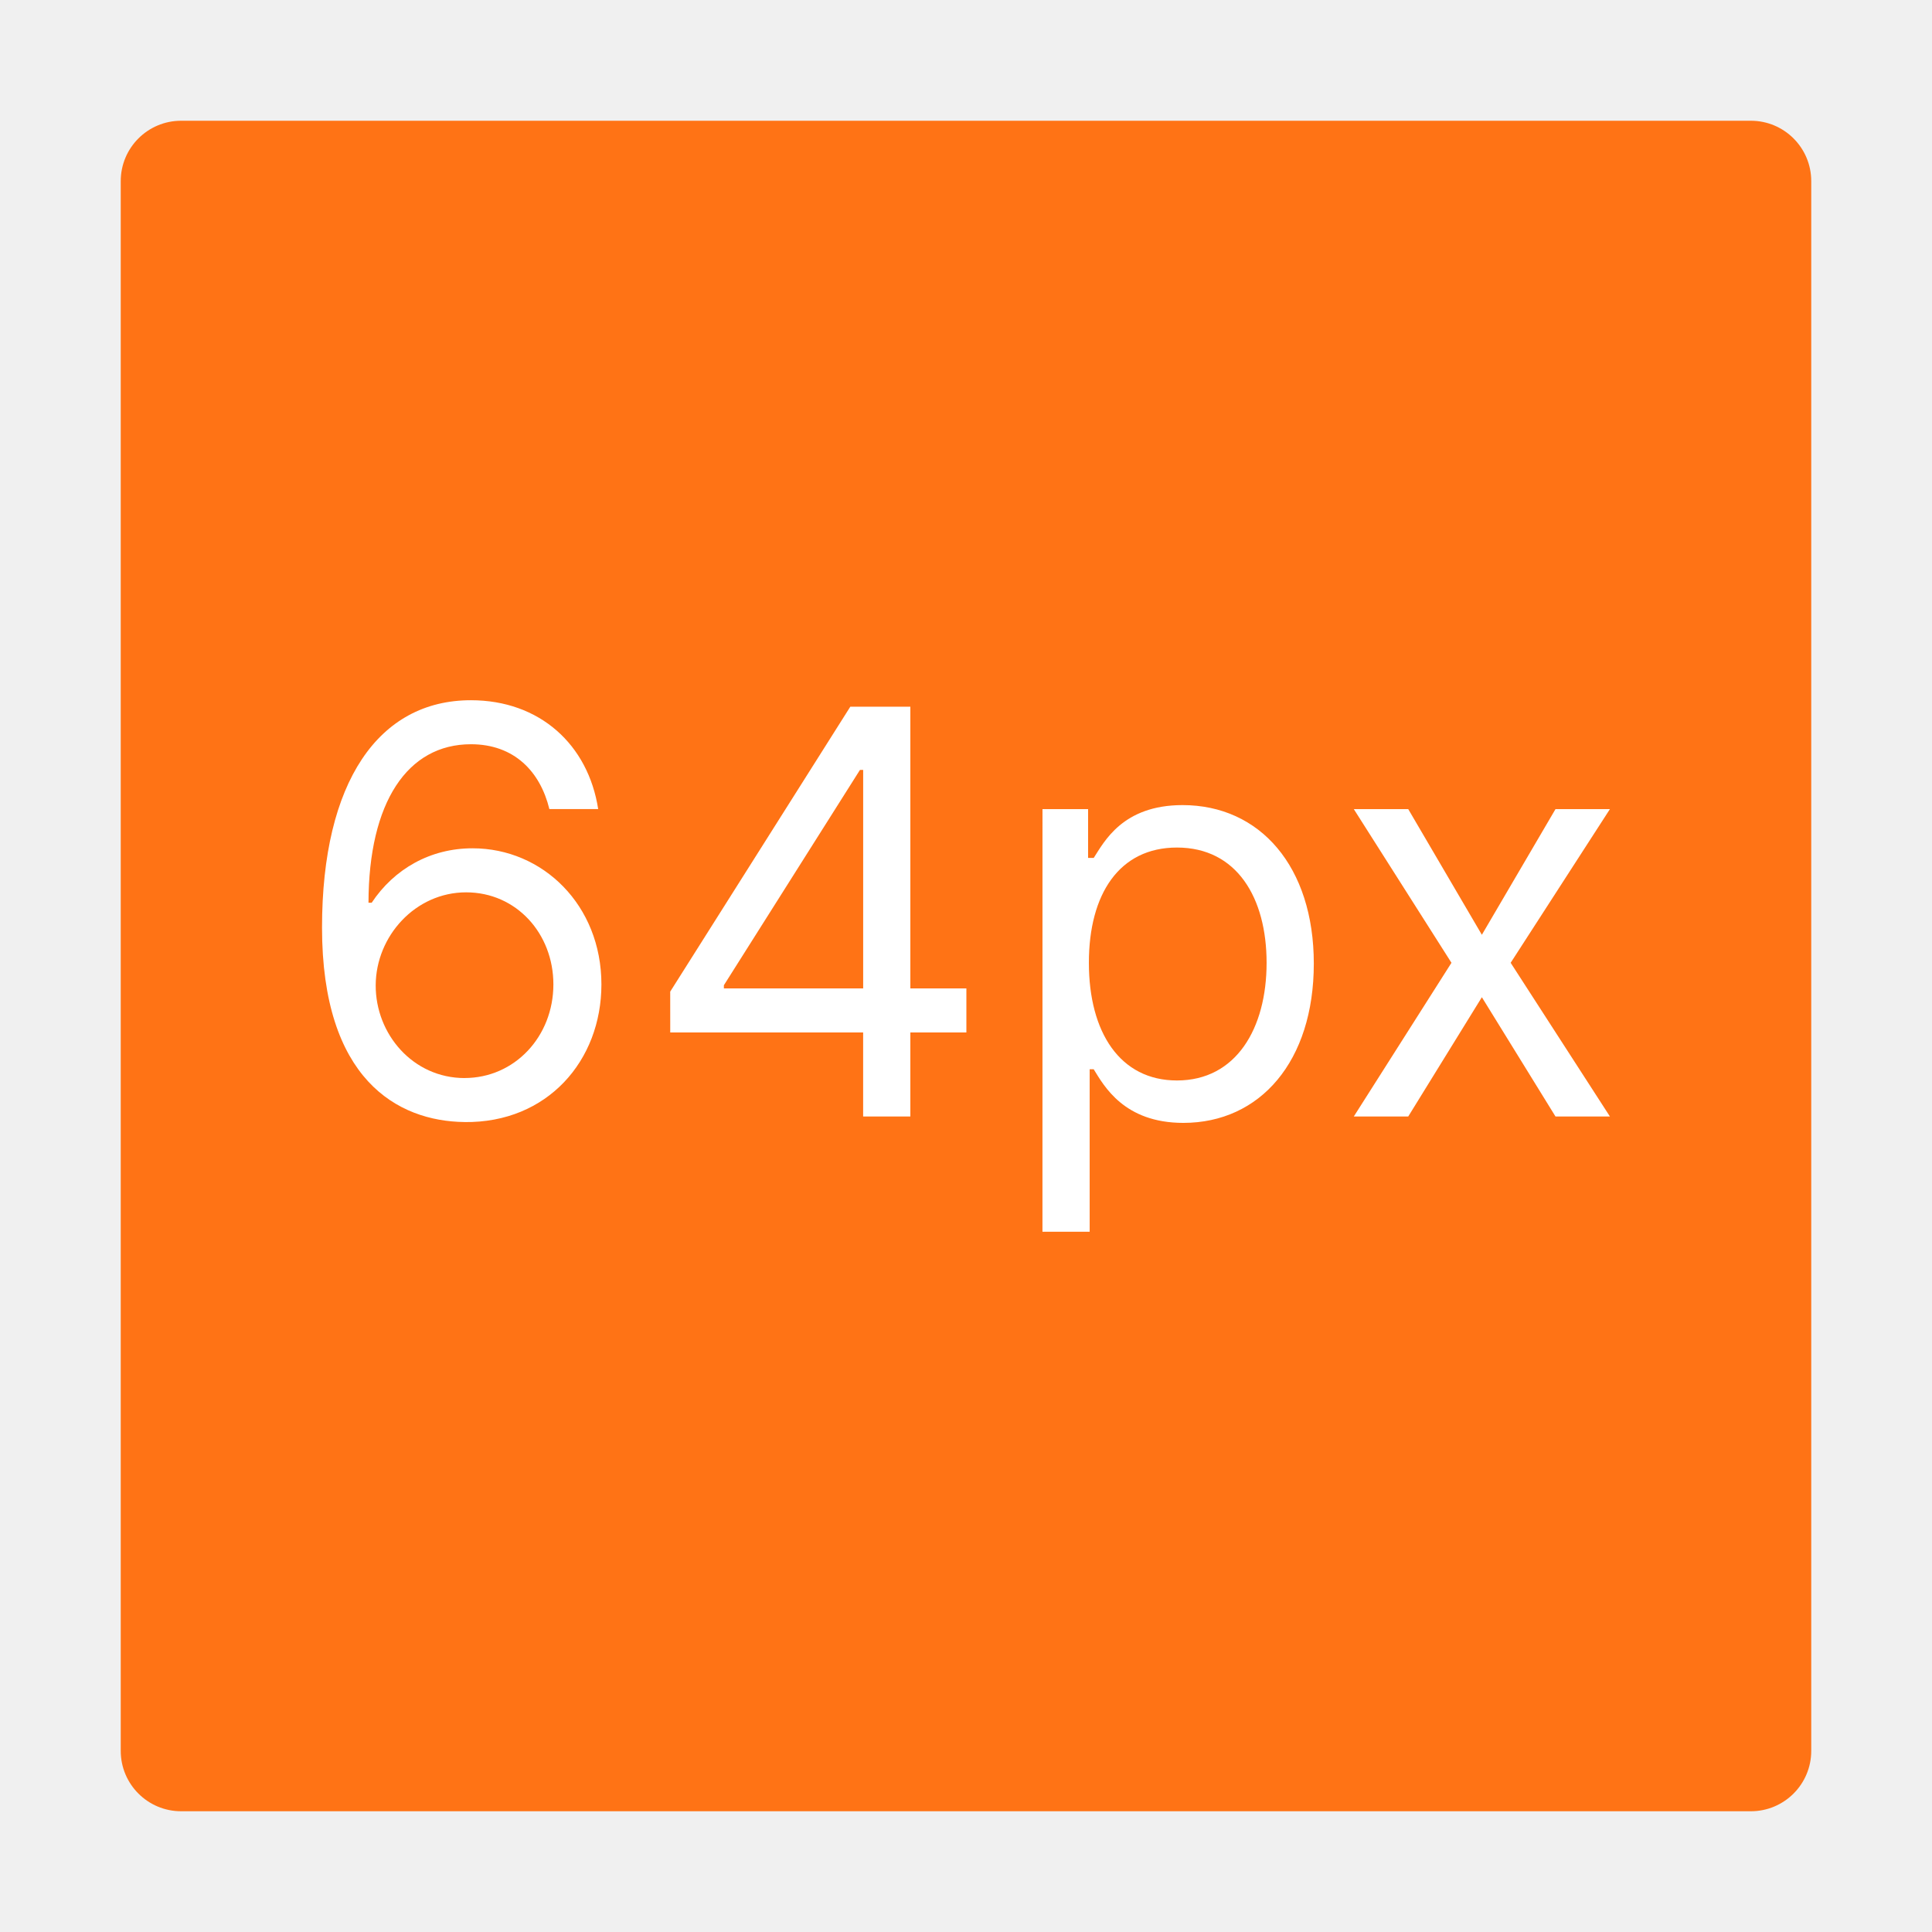
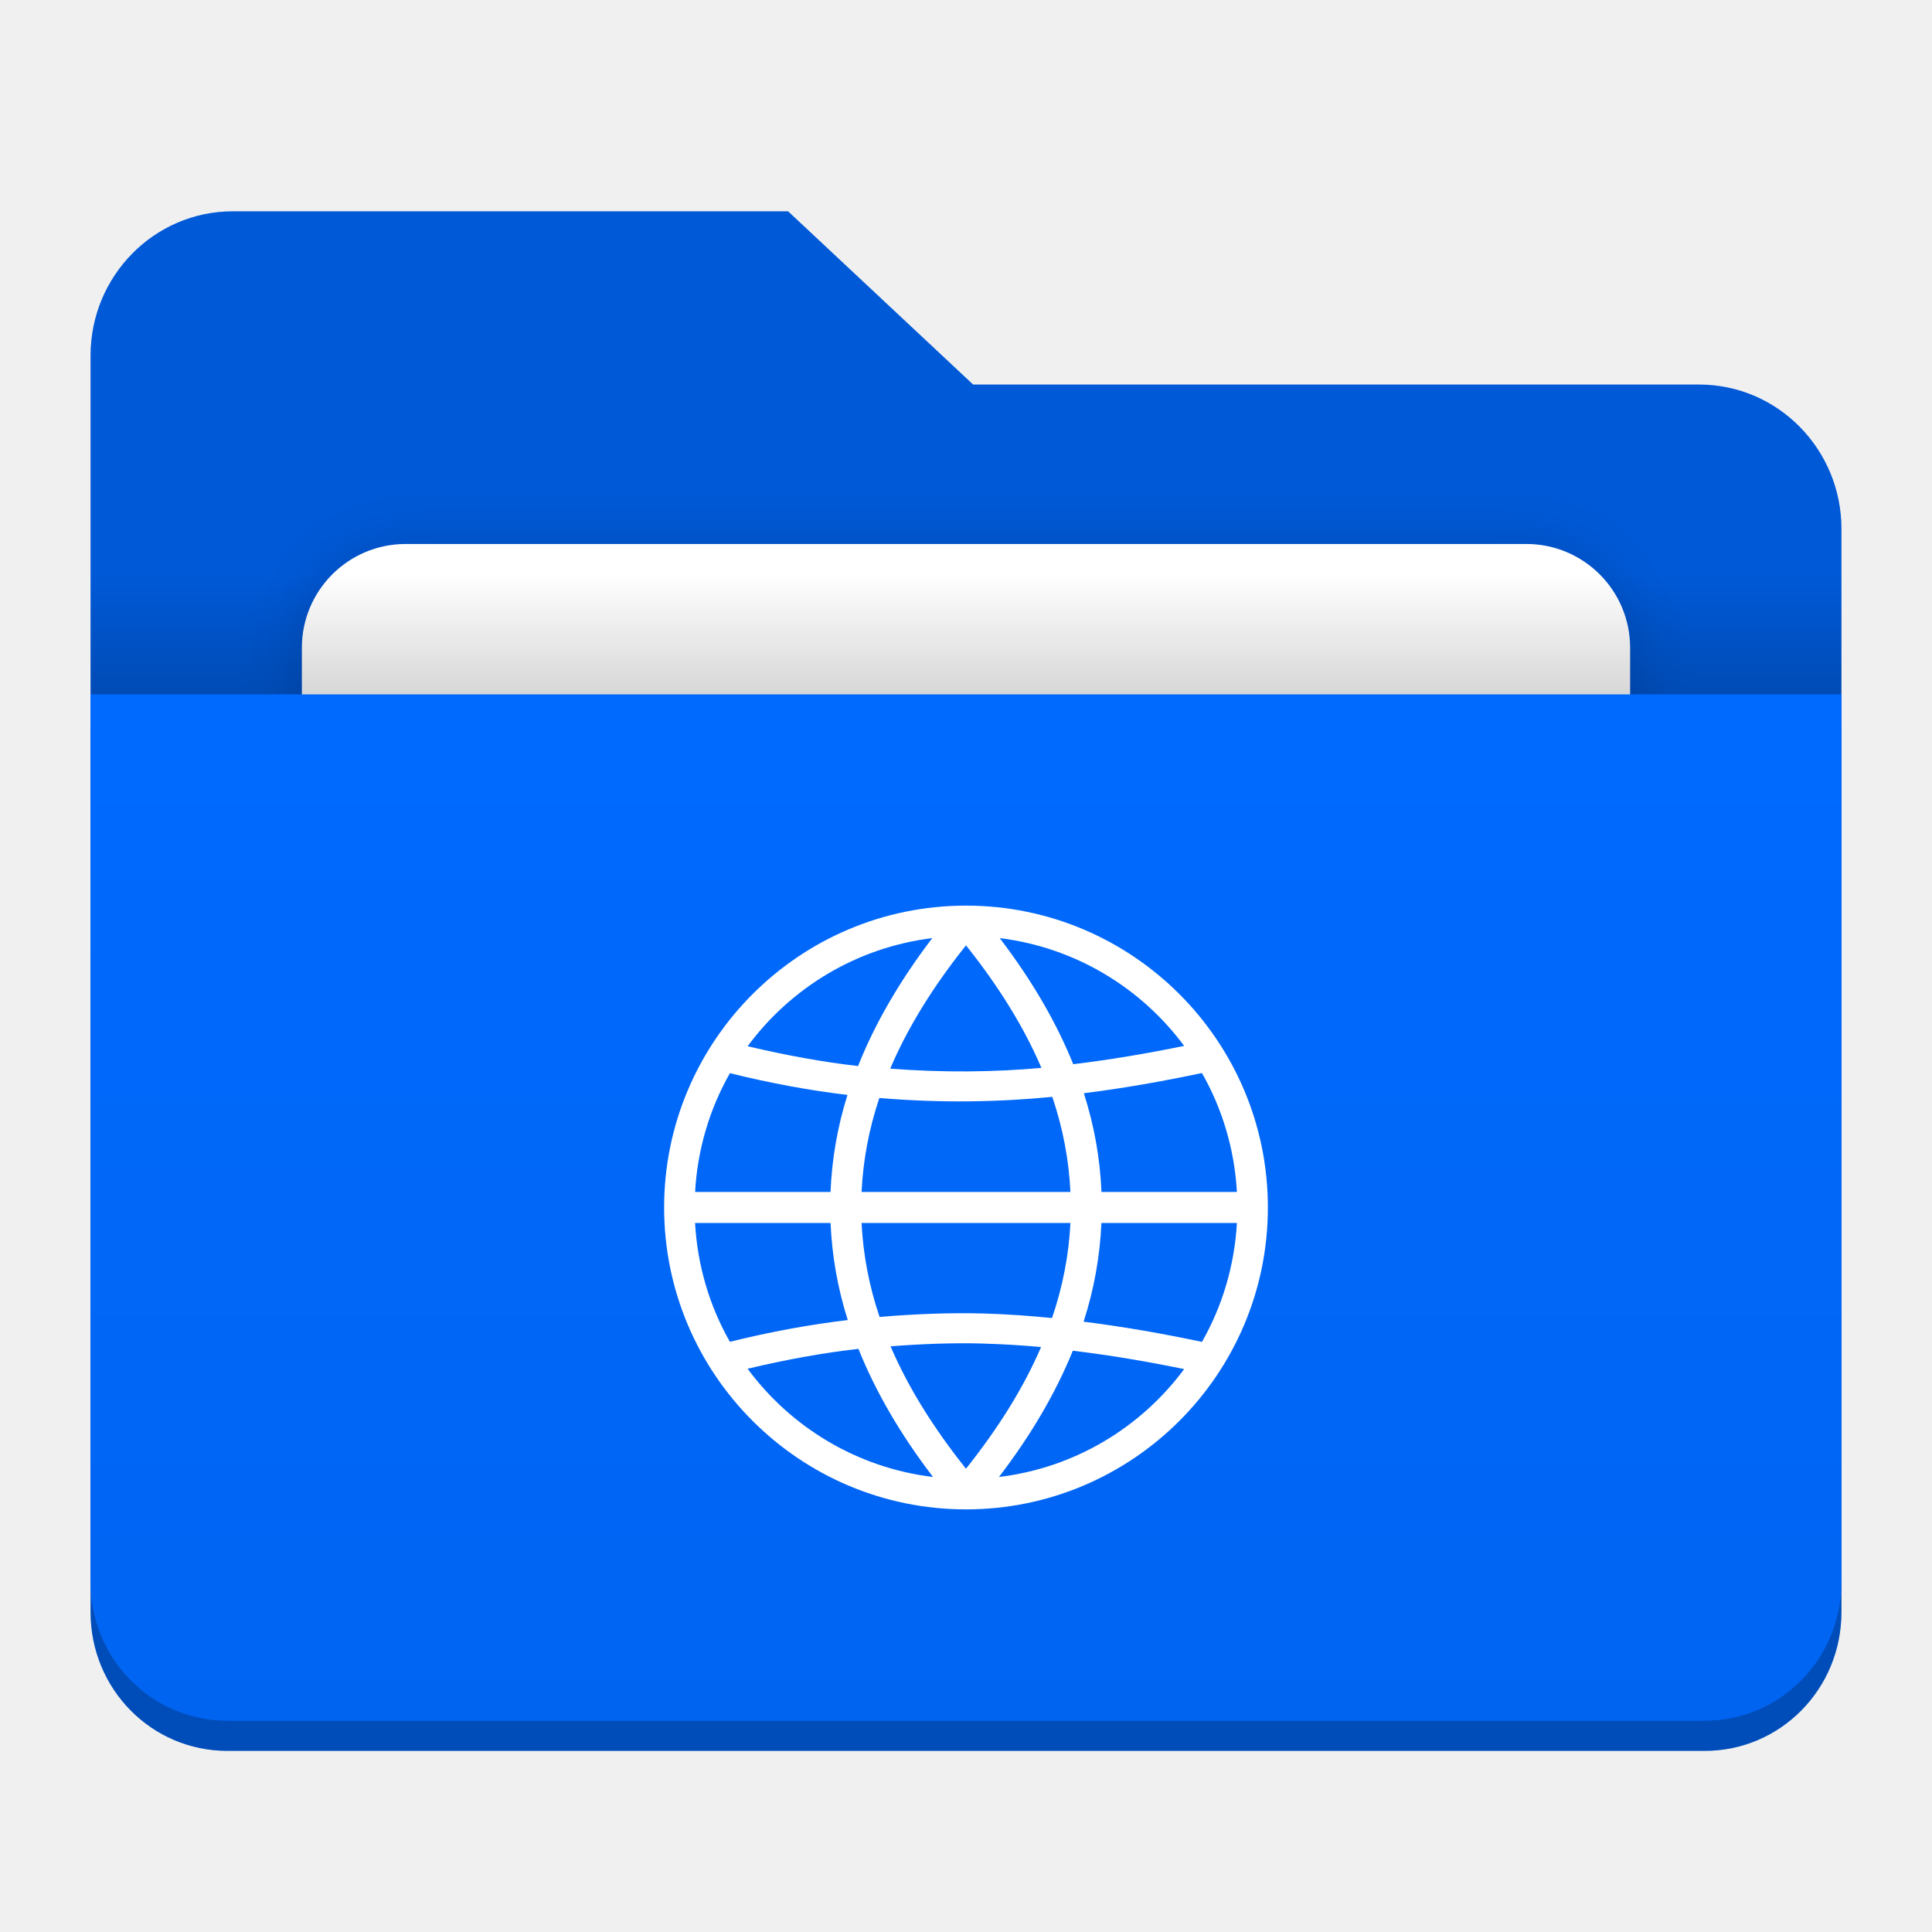
<svg xmlns="http://www.w3.org/2000/svg" version="1.1" viewBox="0 0 64 64">
-   <g transform="translate(-513.5714,-423.798)">
-     <rect x="517.571" y="427.798" width="56" height="56" rx="2" ry="2" fill="#ff7315" stroke-width="2" />
-     <g fill="#fff" stroke-width="2" aria-label="64px">
-       <path d="m528.96 460.968c2.744 0.033 4.534-2.035 4.534-4.561 0-2.625-1.942-4.508-4.269-4.508-1.399 0-2.598 0.683-3.341 1.803h-0.106c7e-3 -3.334 1.293-5.25 3.394-5.25 1.432 0 2.294 0.902 2.598 2.148h1.617c-0.331-2.134-1.936-3.606-4.216-3.606-3.056 0-4.932 2.705-4.932 7.53 0 5.018 2.492 6.417 4.72 6.443zm0-1.458c-1.704 0-2.95-1.452-2.943-3.076 7e-3 -1.624 1.312-3.076 2.996-3.076 1.664 0 2.89 1.366 2.89 3.049 0 1.723-1.279 3.102-2.943 3.102z" />
-       <path d="m535.774 457.999h6.39v2.784h1.564v-2.784h1.856v-1.458h-1.856v-9.333h-1.989l-5.966 9.439zm1.777-1.458v-0.106l4.508-7.133h0.106v7.239z" />
-       <path d="m548.104 464.601h1.564v-5.383h0.133c0.345 0.557 1.008 1.777 2.97 1.777 2.545 0 4.322-2.042 4.322-5.277 0-3.208-1.777-5.25-4.348-5.25-1.989 0-2.598 1.22-2.943 1.75h-0.186v-1.617h-1.511zm1.538-8.909c0-2.28 1.008-3.818 2.917-3.818 1.989 0 2.97 1.67 2.97 3.818 0 2.174-1.008 3.898-2.97 3.898-1.883 0-2.917-1.591-2.917-3.898z" />
-       <path d="m560.221 450.601h-1.803l3.235 5.091-3.235 5.091h1.803l2.439-3.951 2.439 3.951h1.803l-3.288-5.091 3.288-5.091h-1.803l-2.439 4.163z" />
-     </g>
-   </g>
+   <defs>
+     <style id="current-color-scheme" type="text/css">.ColorScheme-Highlight {
+         color:#006aff;
+       }
+       .ColorScheme-HighlightedText {
+         color:#ffffff;
+       }</style>
+     <linearGradient id="linearGradient1893" x2="0" y1="43" y2="35.797" gradientTransform="matrix(.453125 0 0 .5552941 3 -.8776383)" gradientUnits="userSpaceOnUse">
+       <stop stop-opacity=".157" offset="0" />
+       <stop stop-opacity="0" offset="1" />
+     </linearGradient>
+     <linearGradient id="linearGradient887" x1="12" x2="12" y1="39.413" y2="17.414" gradientTransform="matrix(1.45 0 0 1.545454 -14.4 -3.912799)" gradientUnits="userSpaceOnUse">
+       <stop stop-opacity=".055" offset="0" />
+       <stop stop-color="#000008" stop-opacity="0" offset="1" />
+     </linearGradient>
+     <filter id="filter881" x="-.053" y="-.069" width="1.106" height="1.138" color-interpolation-filters="sRGB">
+       <feGaussianBlur stdDeviation="0.975" />
+     </filter>
+   </defs>
+   <path class="ColorScheme-Highlight" d="m3 24h58v29.405c0 2.545-2.021 4.595-4.531 4.595h-48.938c-2.51 0-4.531-2.049-4.531-4.595v-29.405z" fill="currentColor" />
+   <path d="M 3,24 H 61 V 53.405 C 61,55.951 58.979,58 56.469,58 H 7.531 C 5.021,58 3,55.951 3,53.405 Z" fill-opacity=".275" stroke-width=".426" />
+   <path id="Combined-Shape" class="ColorScheme-Highlight" d="M 32.236,12.739 H 56.285 C 58.889,12.739 61,14.88 61,17.521 V 52.218 C 61,54.859 58.889,57 56.285,57 H 7.715 C 5.111,57 3,54.859 3,52.218 V 11.782 C 3,9.141 5.111,7 7.715,7 H 26.106 Z" fill="currentColor" />
+   <path d="M 32.236,12.739 H 56.285 C 58.889,12.739 61,14.88 61,17.521 V 52.218 C 61,54.859 58.889,57 56.285,57 H 7.715 C 5.111,57 3,54.859 3,52.218 V 11.782 C 3,9.141 5.111,7 7.715,7 H 26.106 Z" fill-opacity=".157" stroke-width=".475" />
+   <rect x="10" y="18.02" width="44" height="34" rx="3.438" fill-opacity=".157" filter="url(#filter881)" stroke-width=".371" />
+   <rect x="10" y="18.02" width="44" height="34" rx="3.438" fill="#fff" />
+   <path id="Rectangle" class="ColorScheme-Highlight" d="m3 23h58v29.405c0 2.545-2.021 4.595-4.531 4.595h-48.938c-2.51 0-4.531-2.049-4.531-4.595v-29.405z" fill="currentColor" />
+   <path d="m3 23h58v29.405c0 2.545-2.021 4.595-4.531 4.595h-48.938c-2.51 0-4.531-2.049-4.531-4.595v-29.405z" fill="url(#linearGradient887)" stroke-width=".426" />
+   <rect x="3" y="19" width="58" height="4" fill="url(#linearGradient1893)" />
+   <path d="m32 30c-5.517 0-10 4.483-10 10s4.483 10 10 10 10-4.483 10-10-4.483-10-10-10zm-1.117 1.076c-1.072 1.406-1.895 2.819-2.459 4.238-1.17-0.133-2.392-0.357-3.658-0.656 1.429-1.934 3.609-3.272 6.117-3.582zm2.234 0c2.503 0.309 4.68 1.643 6.109 3.57-1.203 0.248-2.424 0.456-3.674 0.607-0.563-1.398-1.379-2.792-2.436-4.178zm-1.117 0.24c1.089 1.365 1.925 2.717 2.498 4.059-1.595 0.143-3.259 0.159-5.008 0.025 0.573-1.35 1.414-2.711 2.51-4.084zm7.816 4.23c0.669 1.173 1.078 2.511 1.158 3.939h-4.486c-0.046-1.091-0.235-2.182-0.584-3.27 1.339-0.169 2.639-0.4 3.912-0.67zm-15.637 0.004c1.351 0.335 2.646 0.571 3.895 0.721-0.338 1.069-0.517 2.142-0.562 3.215h-4.486c0.08-1.427 0.487-2.764 1.154-3.936zm10.68 0.785c0.357 1.055 0.551 2.105 0.6 3.15h-6.918c0.048-1.034 0.239-2.07 0.588-3.113 2.016 0.171 3.916 0.139 5.73-0.037zm-11.834 4.178h4.488c0.048 1.076 0.23 2.148 0.57 3.215-1.251 0.15-2.55 0.385-3.904 0.721-0.667-1.172-1.074-2.509-1.154-3.936zm5.516 0h6.918c-0.051 1.047-0.251 2.097-0.609 3.148-0.745-0.072-1.5-0.129-2.275-0.15-1.106-0.03-2.256 0.015-3.438 0.115-0.351-1.04-0.545-2.078-0.596-3.113zm7.945 0h4.488c-0.081 1.429-0.489 2.766-1.158 3.939-1.275-0.271-2.579-0.5-3.92-0.67 0.351-1.085 0.541-2.175 0.59-3.27zm-3.938 3.994c0.657 0.018 1.303 0.058 1.939 0.115-0.574 1.337-1.411 2.68-2.488 4.031-1.083-1.359-1.924-2.71-2.498-4.055 1.043-0.079 2.063-0.119 3.047-0.092zm-4.111 0.176c0.57 1.425 1.398 2.841 2.471 4.244-2.519-0.304-4.708-1.646-6.143-3.586 1.271-0.301 2.498-0.526 3.672-0.658zm7.102 0.061c1.255 0.151 2.48 0.361 3.688 0.609-1.434 1.934-3.621 3.271-6.135 3.574 1.058-1.383 1.878-2.779 2.447-4.184z" color="#000000" color-rendering="auto" dominant-baseline="auto" fill="#fff" image-rendering="auto" shape-rendering="auto" solid-color="#000000" stop-color="#000000" style="font-feature-settings:normal;font-variant-alternates:normal;font-variant-caps:normal;font-variant-east-asian:normal;font-variant-ligatures:normal;font-variant-numeric:normal;font-variant-position:normal;font-variation-settings:normal;inline-size:0;isolation:auto;mix-blend-mode:normal;shape-margin:0;shape-padding:0;text-decoration-color:#000000;text-decoration-line:none;text-decoration-style:solid;text-indent:0;text-orientation:mixed;text-transform:none;white-space:normal" />
</svg>
